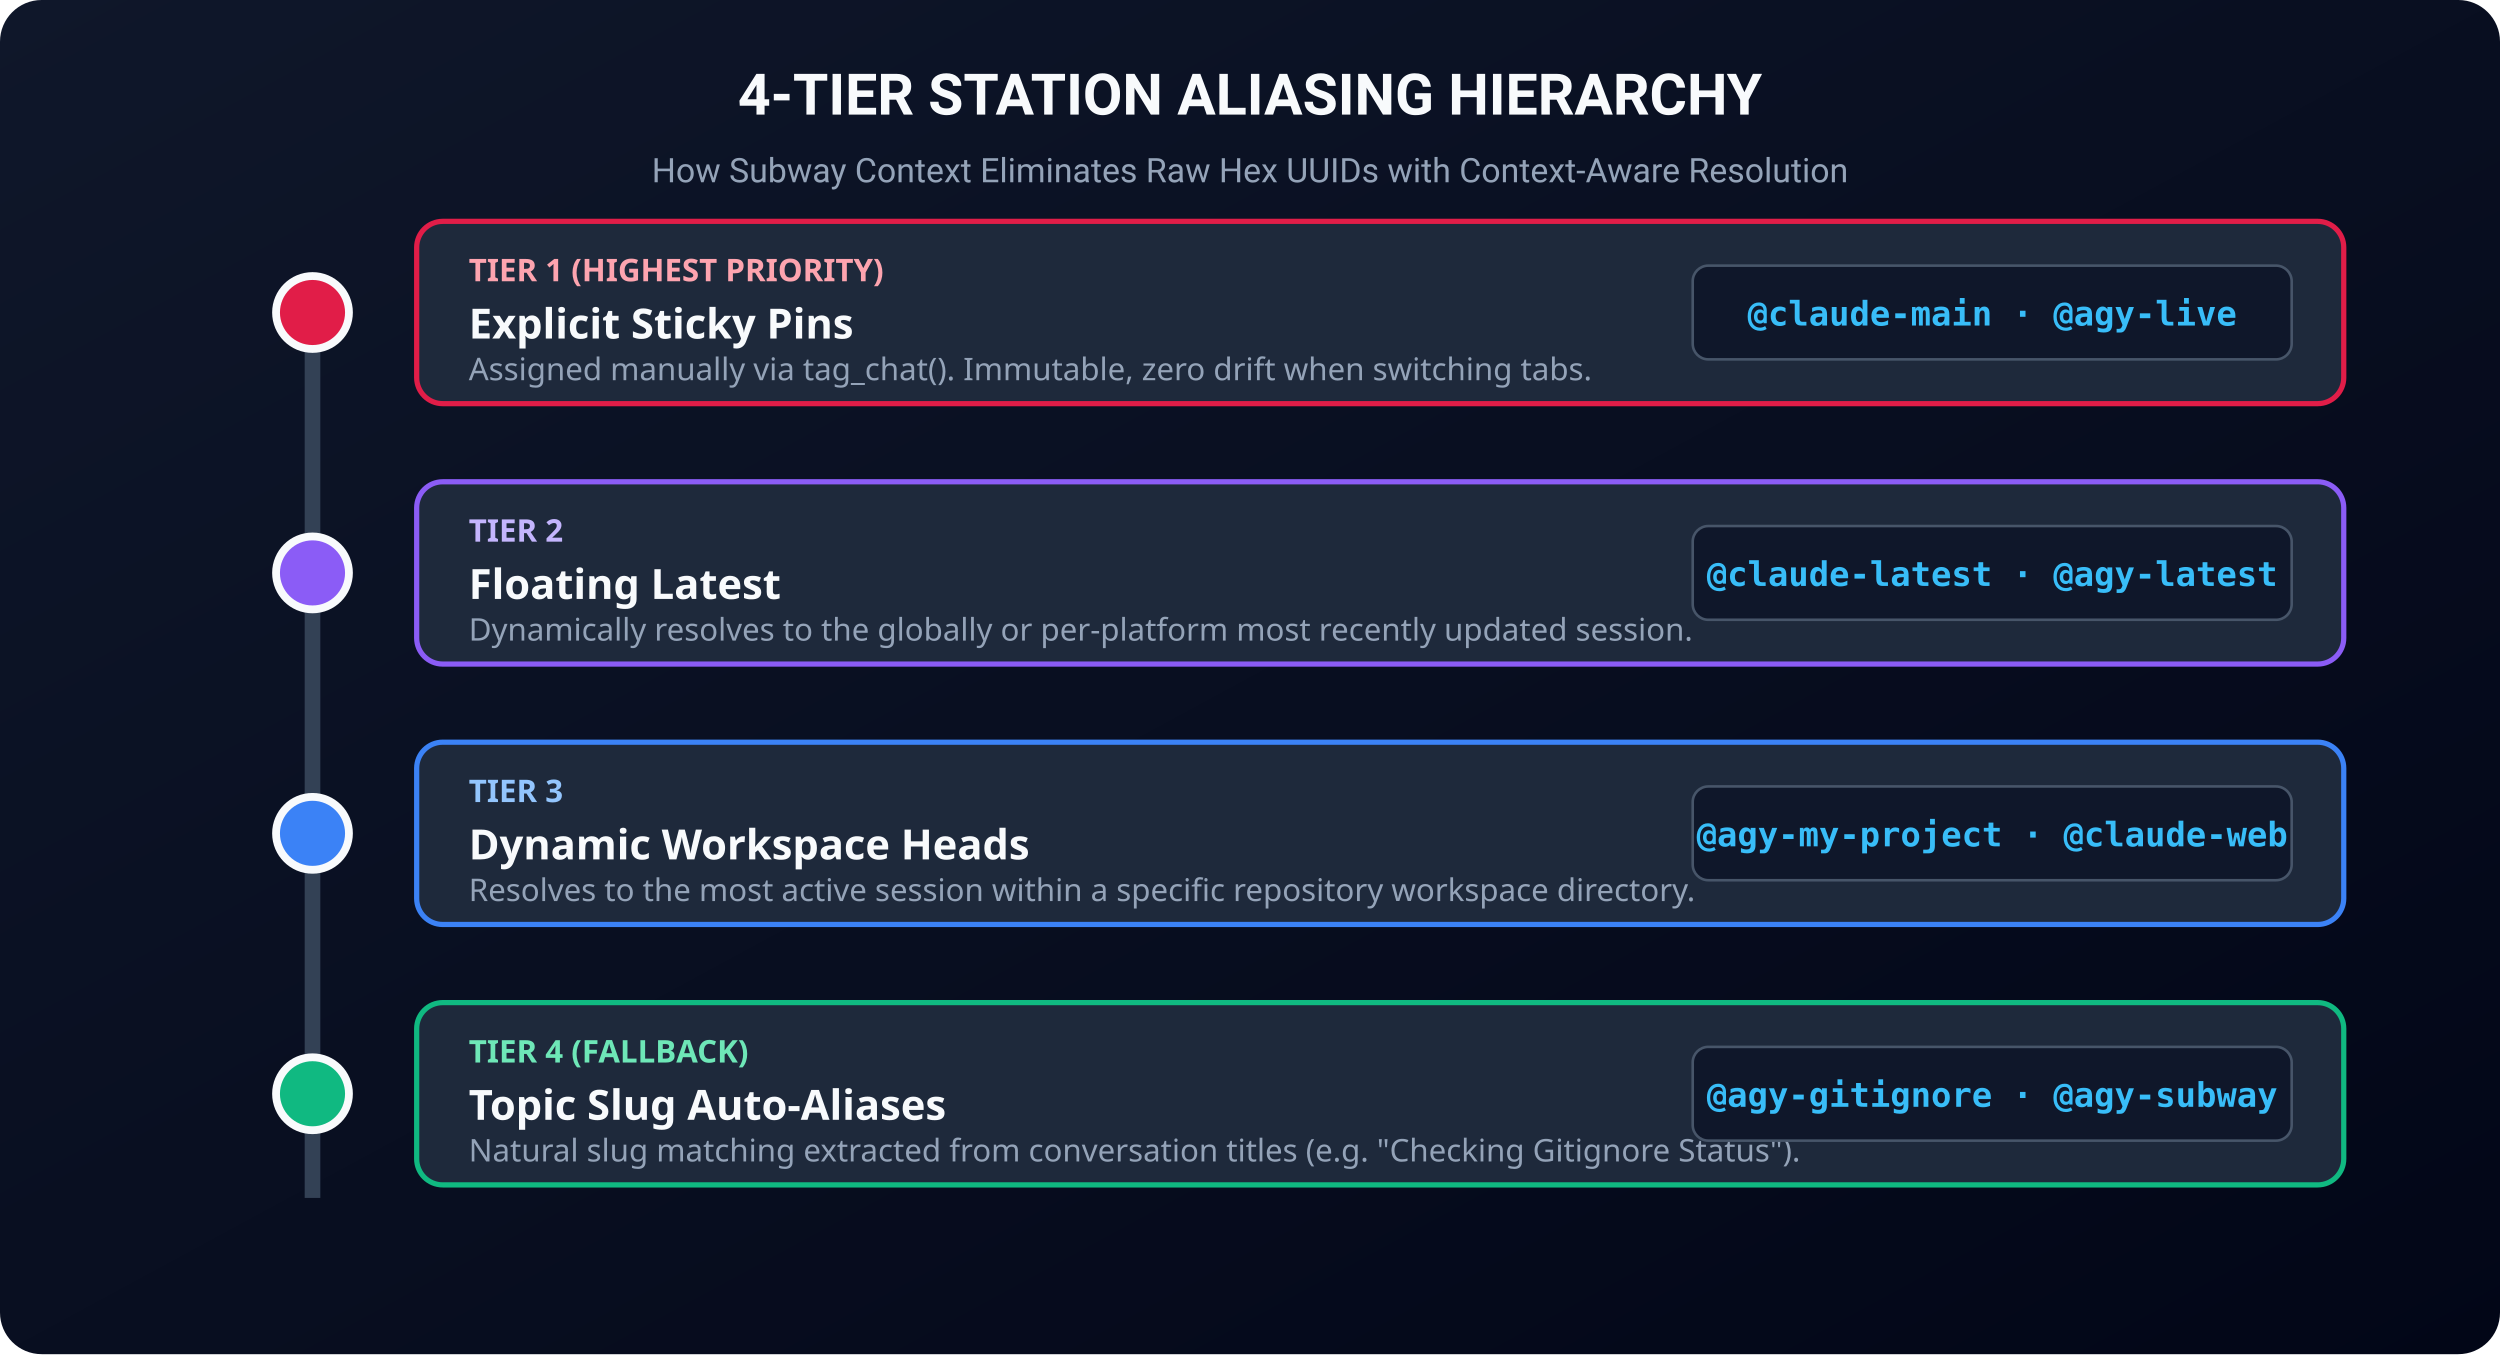
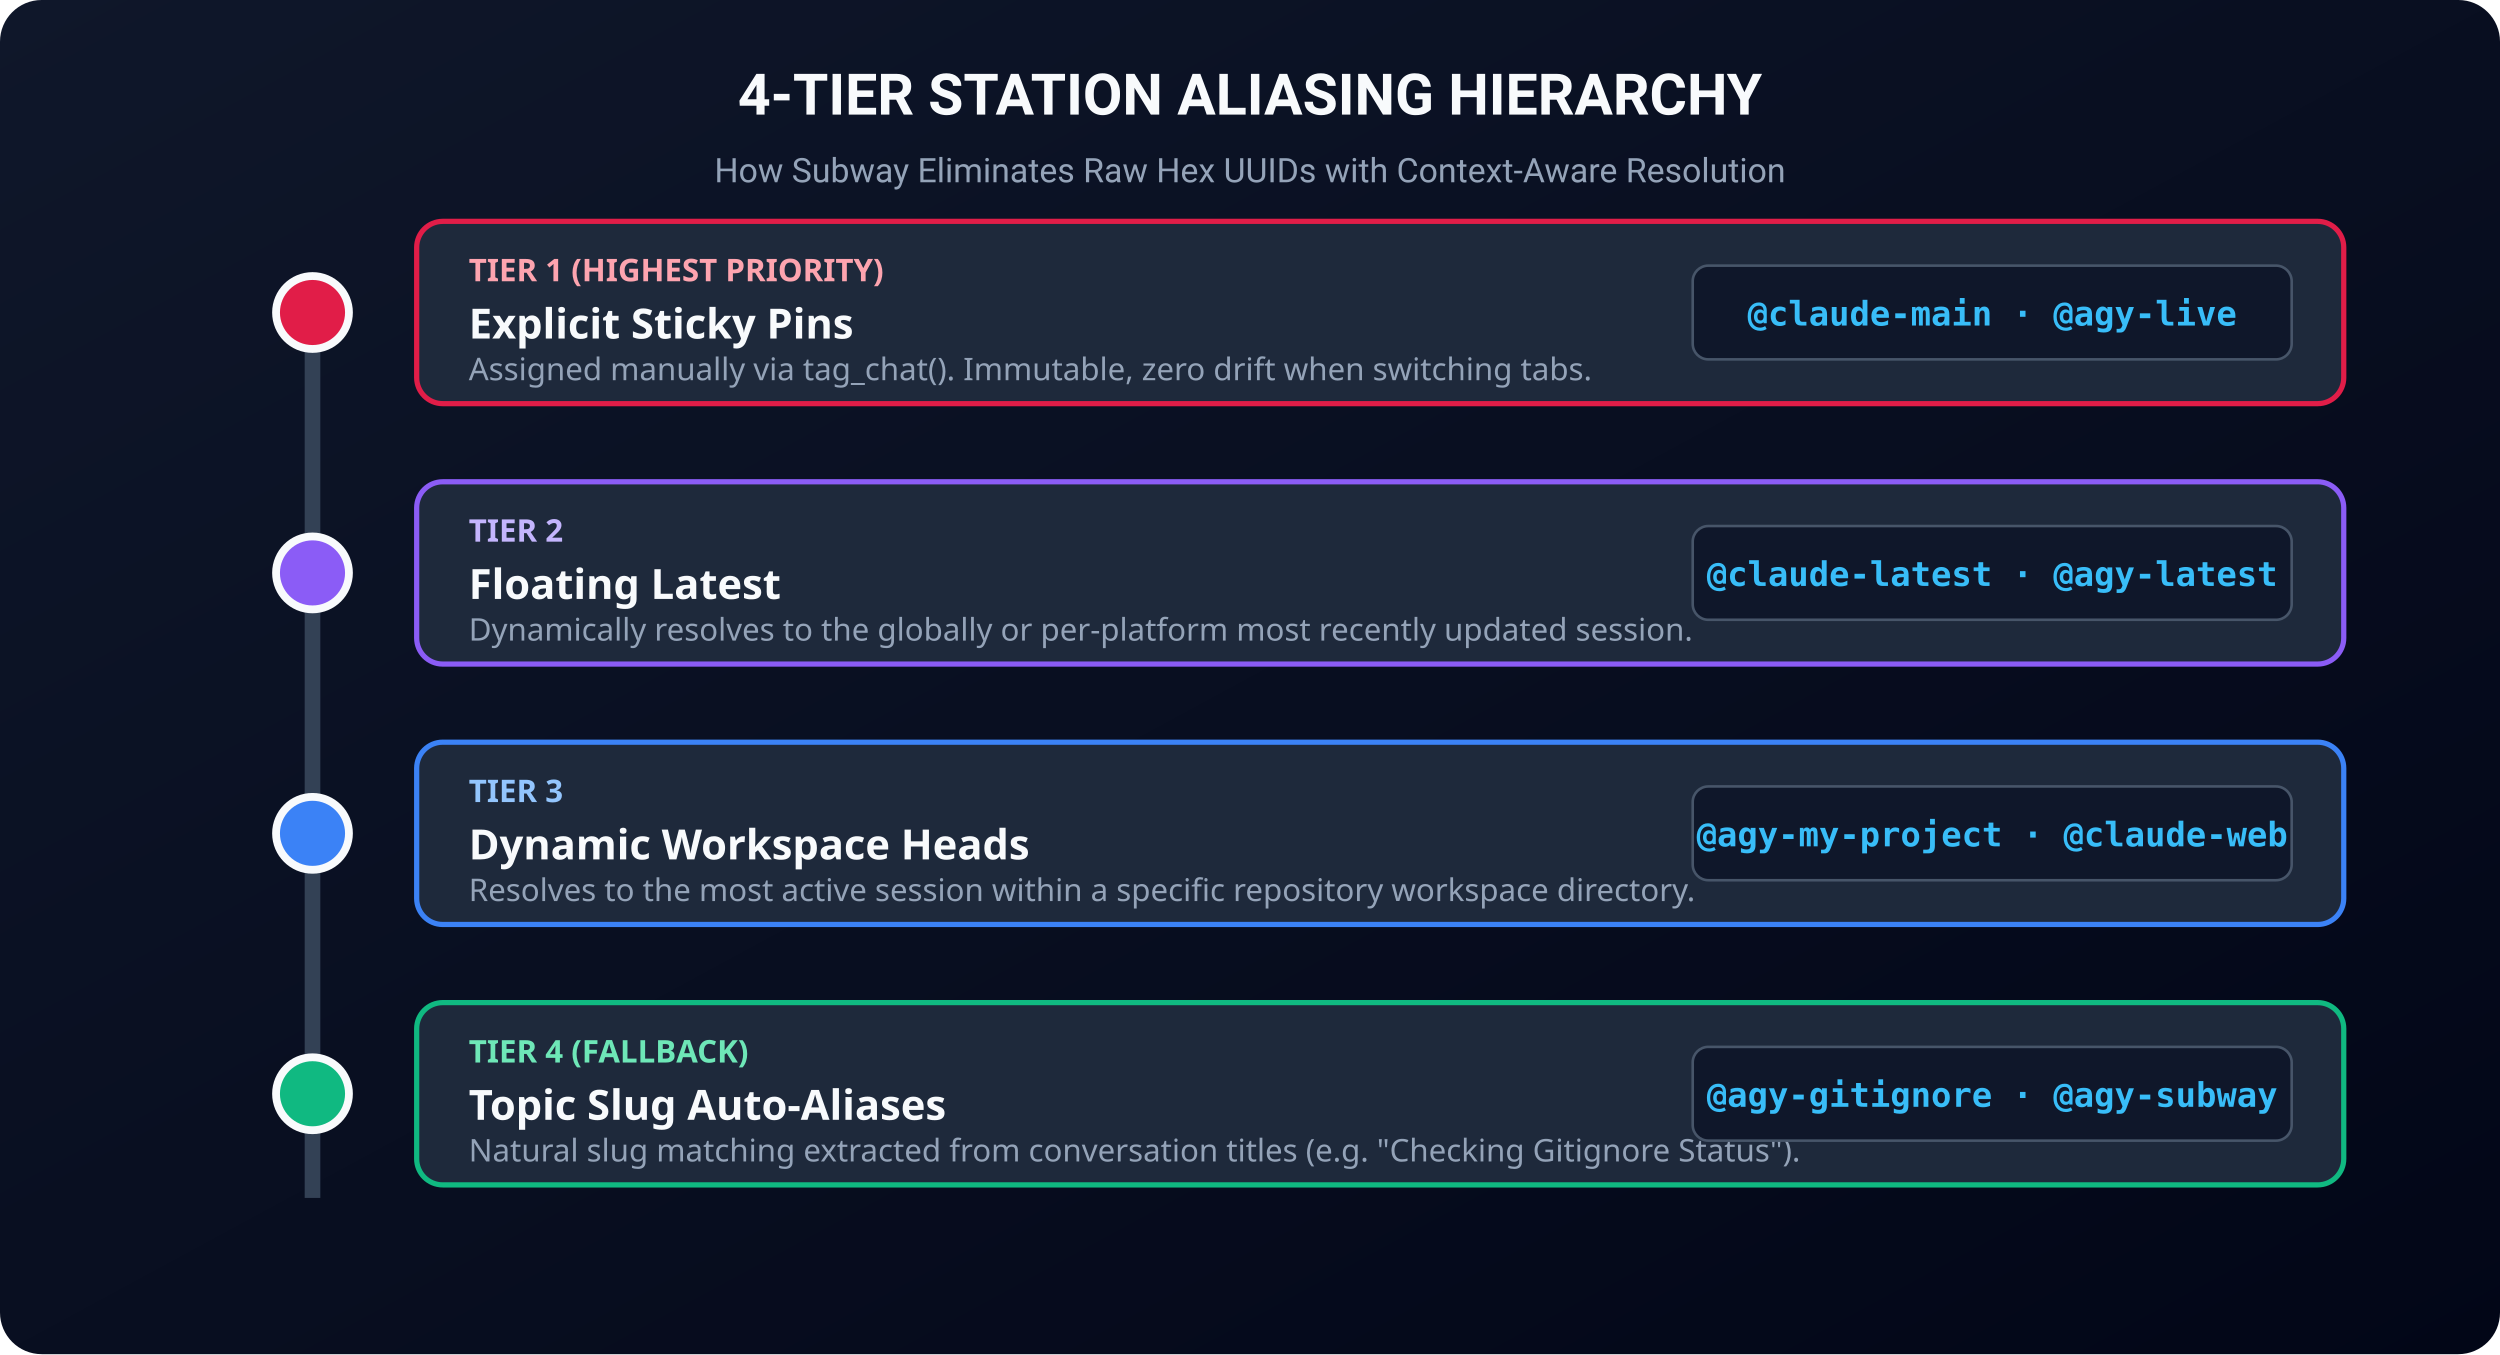
<svg xmlns="http://www.w3.org/2000/svg" viewBox="0 0 960 520" width="100%" height="100%">
  <defs>
    <linearGradient id="bg" x1="0%" y1="0%" x2="100%" y2="100%">
      <stop offset="0%" stop-color="#0f172a" />
      <stop offset="100%" stop-color="#020617" />
    </linearGradient>
  </defs>
  <rect width="960" height="520" fill="url(#bg)" rx="16" />
  <text x="480" y="44" fill="#f8fafc" font-family="-apple-system, BlinkMacSystemFont, Segoe UI, Roboto, sans-serif" font-size="22" font-weight="700" text-anchor="middle">4-TIER STATION ALIASING HIERARCHY</text>
-   <text x="480" y="70" fill="#94a3b8" font-family="-apple-system, BlinkMacSystemFont, Segoe UI, Roboto, sans-serif" font-size="13" text-anchor="middle">How Subway Context Eliminates Raw Hex UUIDs with Context-Aware Resolution</text>
+   <text x="480" y="70" fill="#94a3b8" font-family="-apple-system, BlinkMacSystemFont, Segoe UI, Roboto, sans-serif" font-size="13" text-anchor="middle">How Subway Eliminates Raw Hex UUIDs with Context-Aware Resolution</text>
  <line x1="120" y1="120" x2="120" y2="460" stroke="#334155" stroke-width="6" />
  <g transform="translate(120, 120)">
    <circle cx="0" cy="0" r="14" fill="#e11d48" stroke="#f8fafc" stroke-width="3" />
    <rect x="40" y="-35" width="740" height="70" rx="10" fill="#1e293b" stroke="#e11d48" stroke-width="2" />
    <text x="60" y="-12" fill="#fda4af" font-family="sans-serif" font-size="12" font-weight="700">TIER 1 (HIGHEST PRIORITY)</text>
    <text x="60" y="10" fill="#f8fafc" font-family="sans-serif" font-size="16" font-weight="700">Explicit Sticky Pins</text>
    <text x="60" y="26" fill="#94a3b8" font-family="sans-serif" font-size="12">Assigned manually via tag_chat(). Immutable, zero drift when switching tabs.</text>
    <rect x="530" y="-18" width="230" height="36" rx="6" fill="#0f172a" stroke="#475569" />
    <text x="645" y="5" fill="#38bdf8" font-family="monospace" font-size="13" font-weight="700" text-anchor="middle">@claude-main · @agy-live</text>
  </g>
  <g transform="translate(120, 220)">
    <circle cx="0" cy="0" r="14" fill="#8b5cf6" stroke="#f8fafc" stroke-width="3" />
    <rect x="40" y="-35" width="740" height="70" rx="10" fill="#1e293b" stroke="#8b5cf6" stroke-width="2" />
    <text x="60" y="-12" fill="#c4b5fd" font-family="sans-serif" font-size="12" font-weight="700">TIER 2</text>
    <text x="60" y="10" fill="#f8fafc" font-family="sans-serif" font-size="16" font-weight="700">Floating Latest</text>
    <text x="60" y="26" fill="#94a3b8" font-family="sans-serif" font-size="12">Dynamically resolves to the globally or per-platform most recently updated session.</text>
    <rect x="530" y="-18" width="230" height="36" rx="6" fill="#0f172a" stroke="#475569" />
    <text x="645" y="5" fill="#38bdf8" font-family="monospace" font-size="13" font-weight="700" text-anchor="middle">@claude-latest · @agy-latest</text>
  </g>
  <g transform="translate(120, 320)">
    <circle cx="0" cy="0" r="14" fill="#3b82f6" stroke="#f8fafc" stroke-width="3" />
    <rect x="40" y="-35" width="740" height="70" rx="10" fill="#1e293b" stroke="#3b82f6" stroke-width="2" />
    <text x="60" y="-12" fill="#93c5fd" font-family="sans-serif" font-size="12" font-weight="700">TIER 3</text>
    <text x="60" y="10" fill="#f8fafc" font-family="sans-serif" font-size="16" font-weight="700">Dynamic Workspace Heads</text>
    <text x="60" y="26" fill="#94a3b8" font-family="sans-serif" font-size="12">Resolves to the most active session within a specific repository workspace directory.</text>
    <rect x="530" y="-18" width="230" height="36" rx="6" fill="#0f172a" stroke="#475569" />
    <text x="645" y="5" fill="#38bdf8" font-family="monospace" font-size="13" font-weight="700" text-anchor="middle">@agy-my-project · @claude-web</text>
  </g>
  <g transform="translate(120, 420)">
    <circle cx="0" cy="0" r="14" fill="#10b981" stroke="#f8fafc" stroke-width="3" />
    <rect x="40" y="-35" width="740" height="70" rx="10" fill="#1e293b" stroke="#10b981" stroke-width="2" />
    <text x="60" y="-12" fill="#6ee7b7" font-family="sans-serif" font-size="12" font-weight="700">TIER 4 (FALLBACK)</text>
    <text x="60" y="10" fill="#f8fafc" font-family="sans-serif" font-size="16" font-weight="700">Topic Slug Auto-Aliases</text>
    <text x="60" y="26" fill="#94a3b8" font-family="sans-serif" font-size="12">Natural slug matching extracted from conversation titles (e.g. "Checking Gitignore Status").</text>
    <rect x="530" y="-18" width="230" height="36" rx="6" fill="#0f172a" stroke="#475569" />
    <text x="645" y="5" fill="#38bdf8" font-family="monospace" font-size="13" font-weight="700" text-anchor="middle">@agy-gitignore · @agy-subway</text>
  </g>
</svg>
